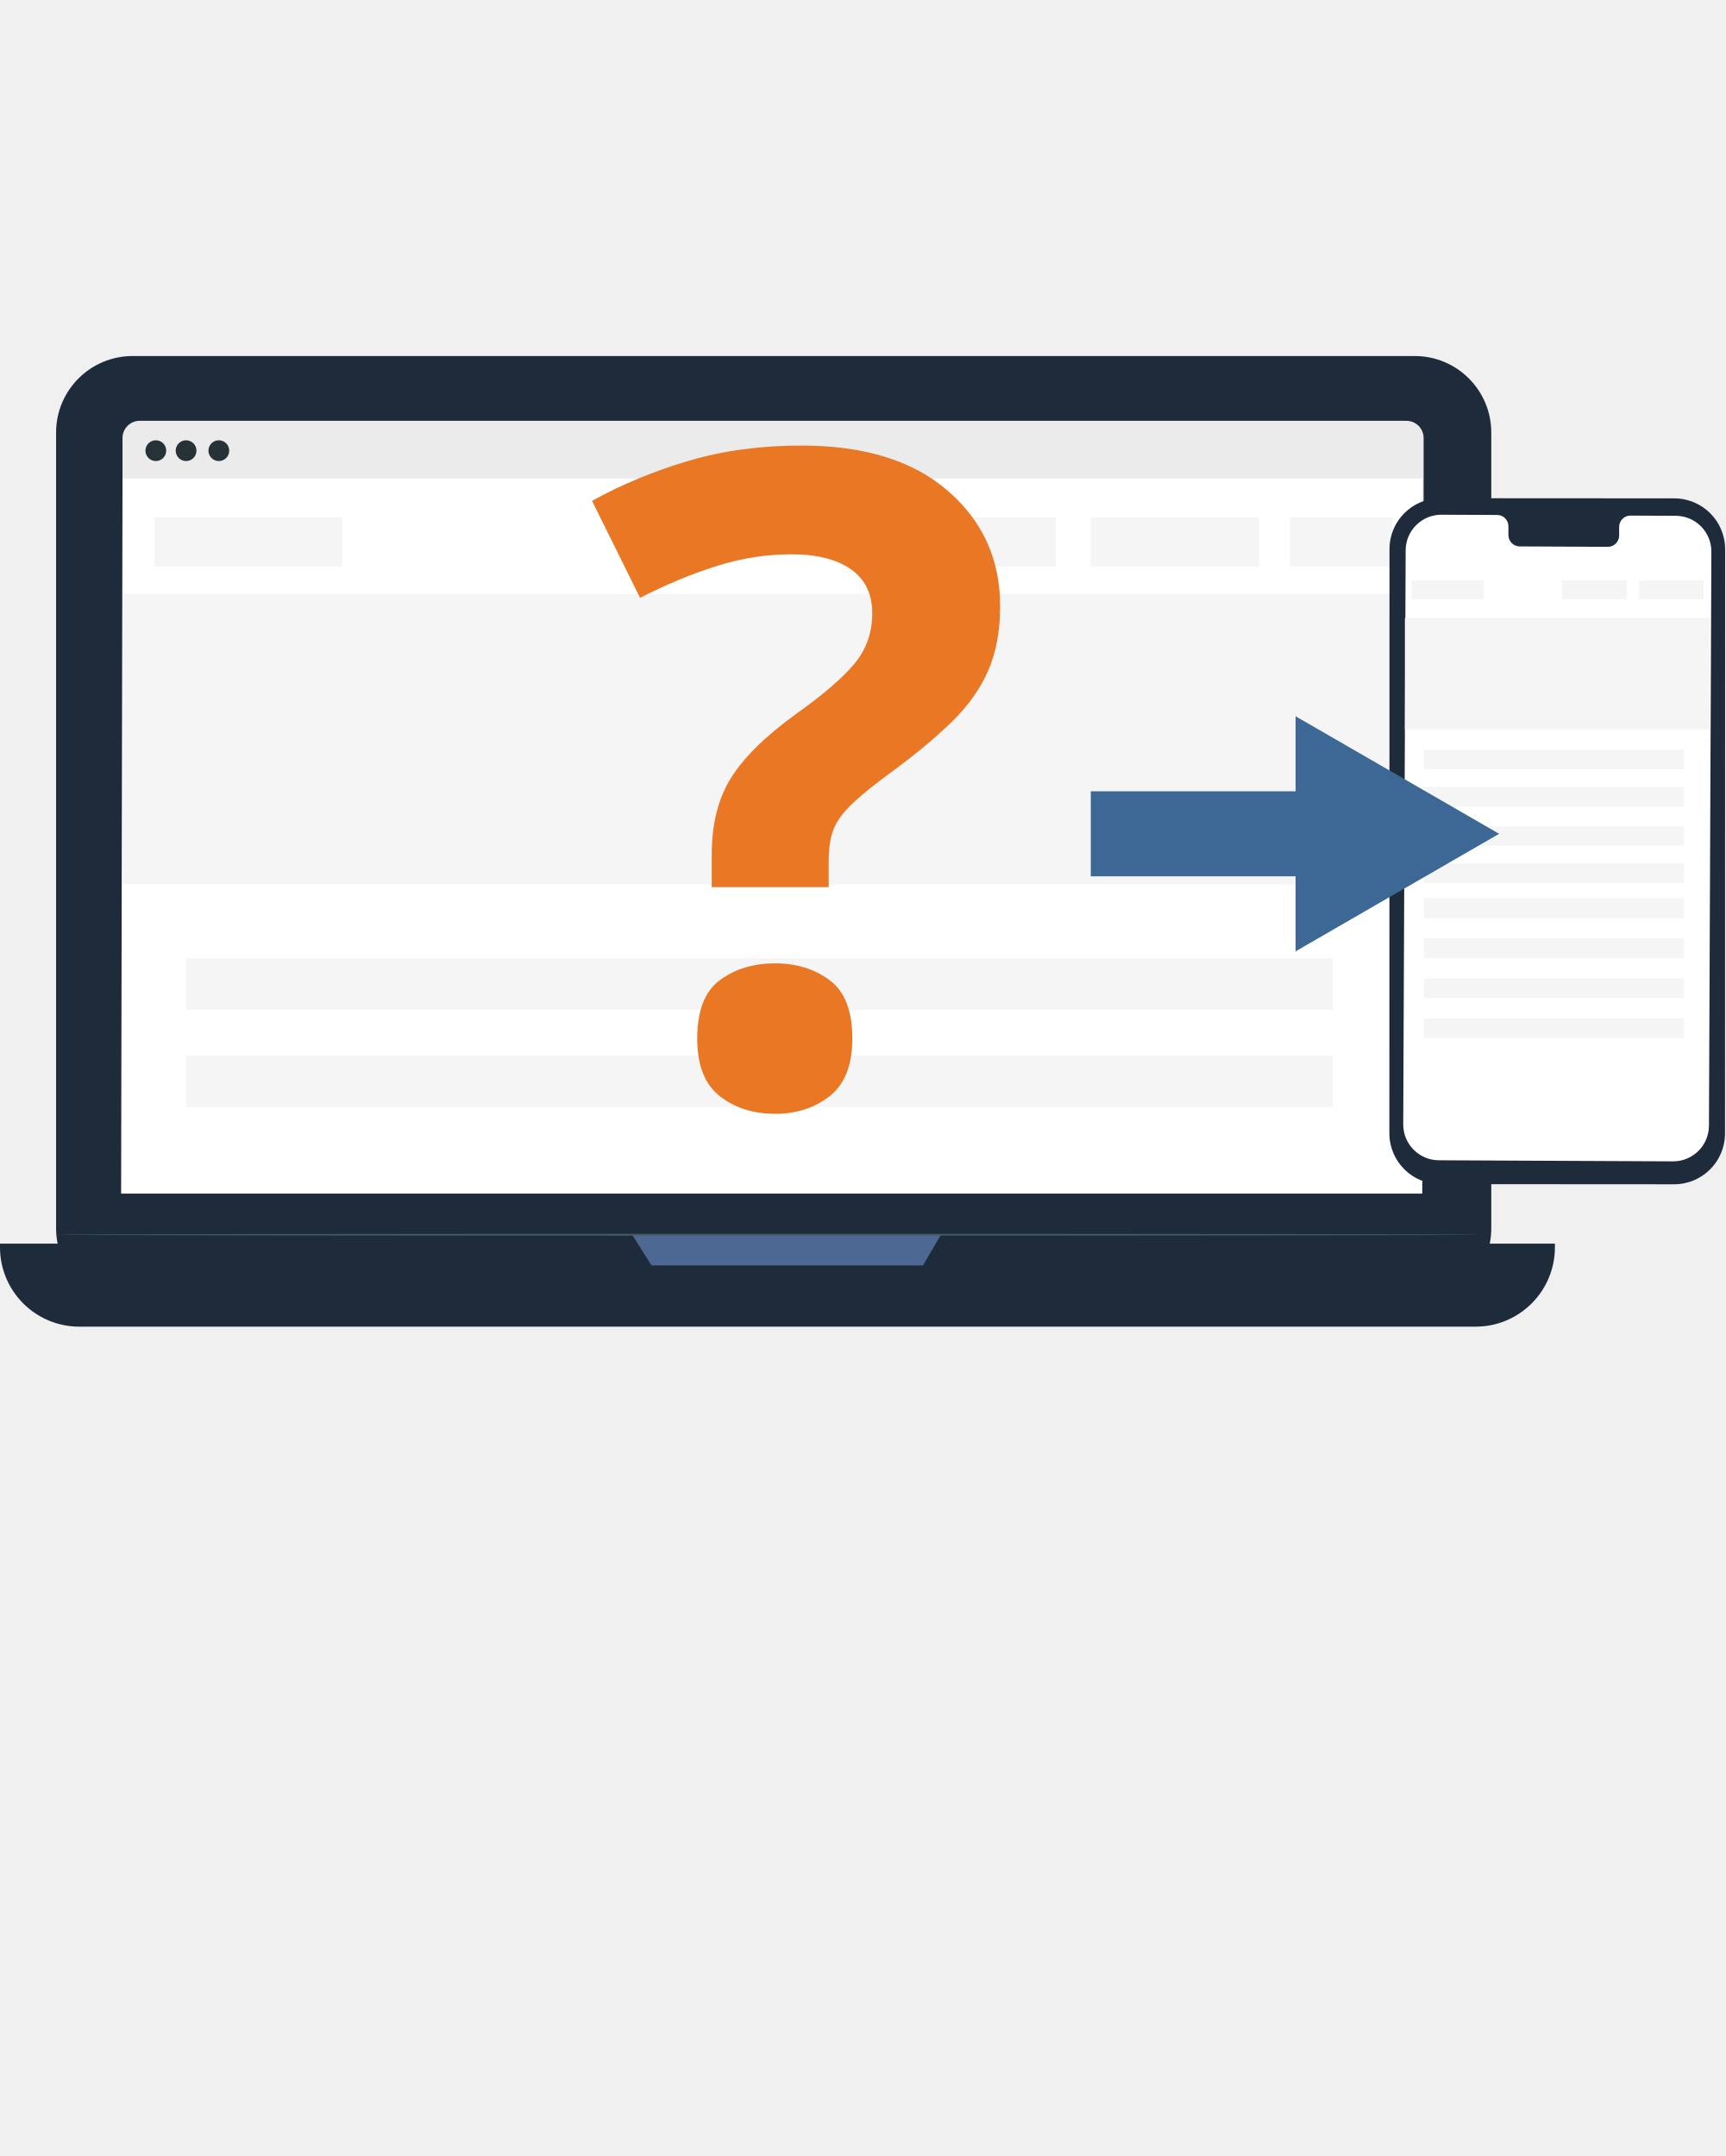
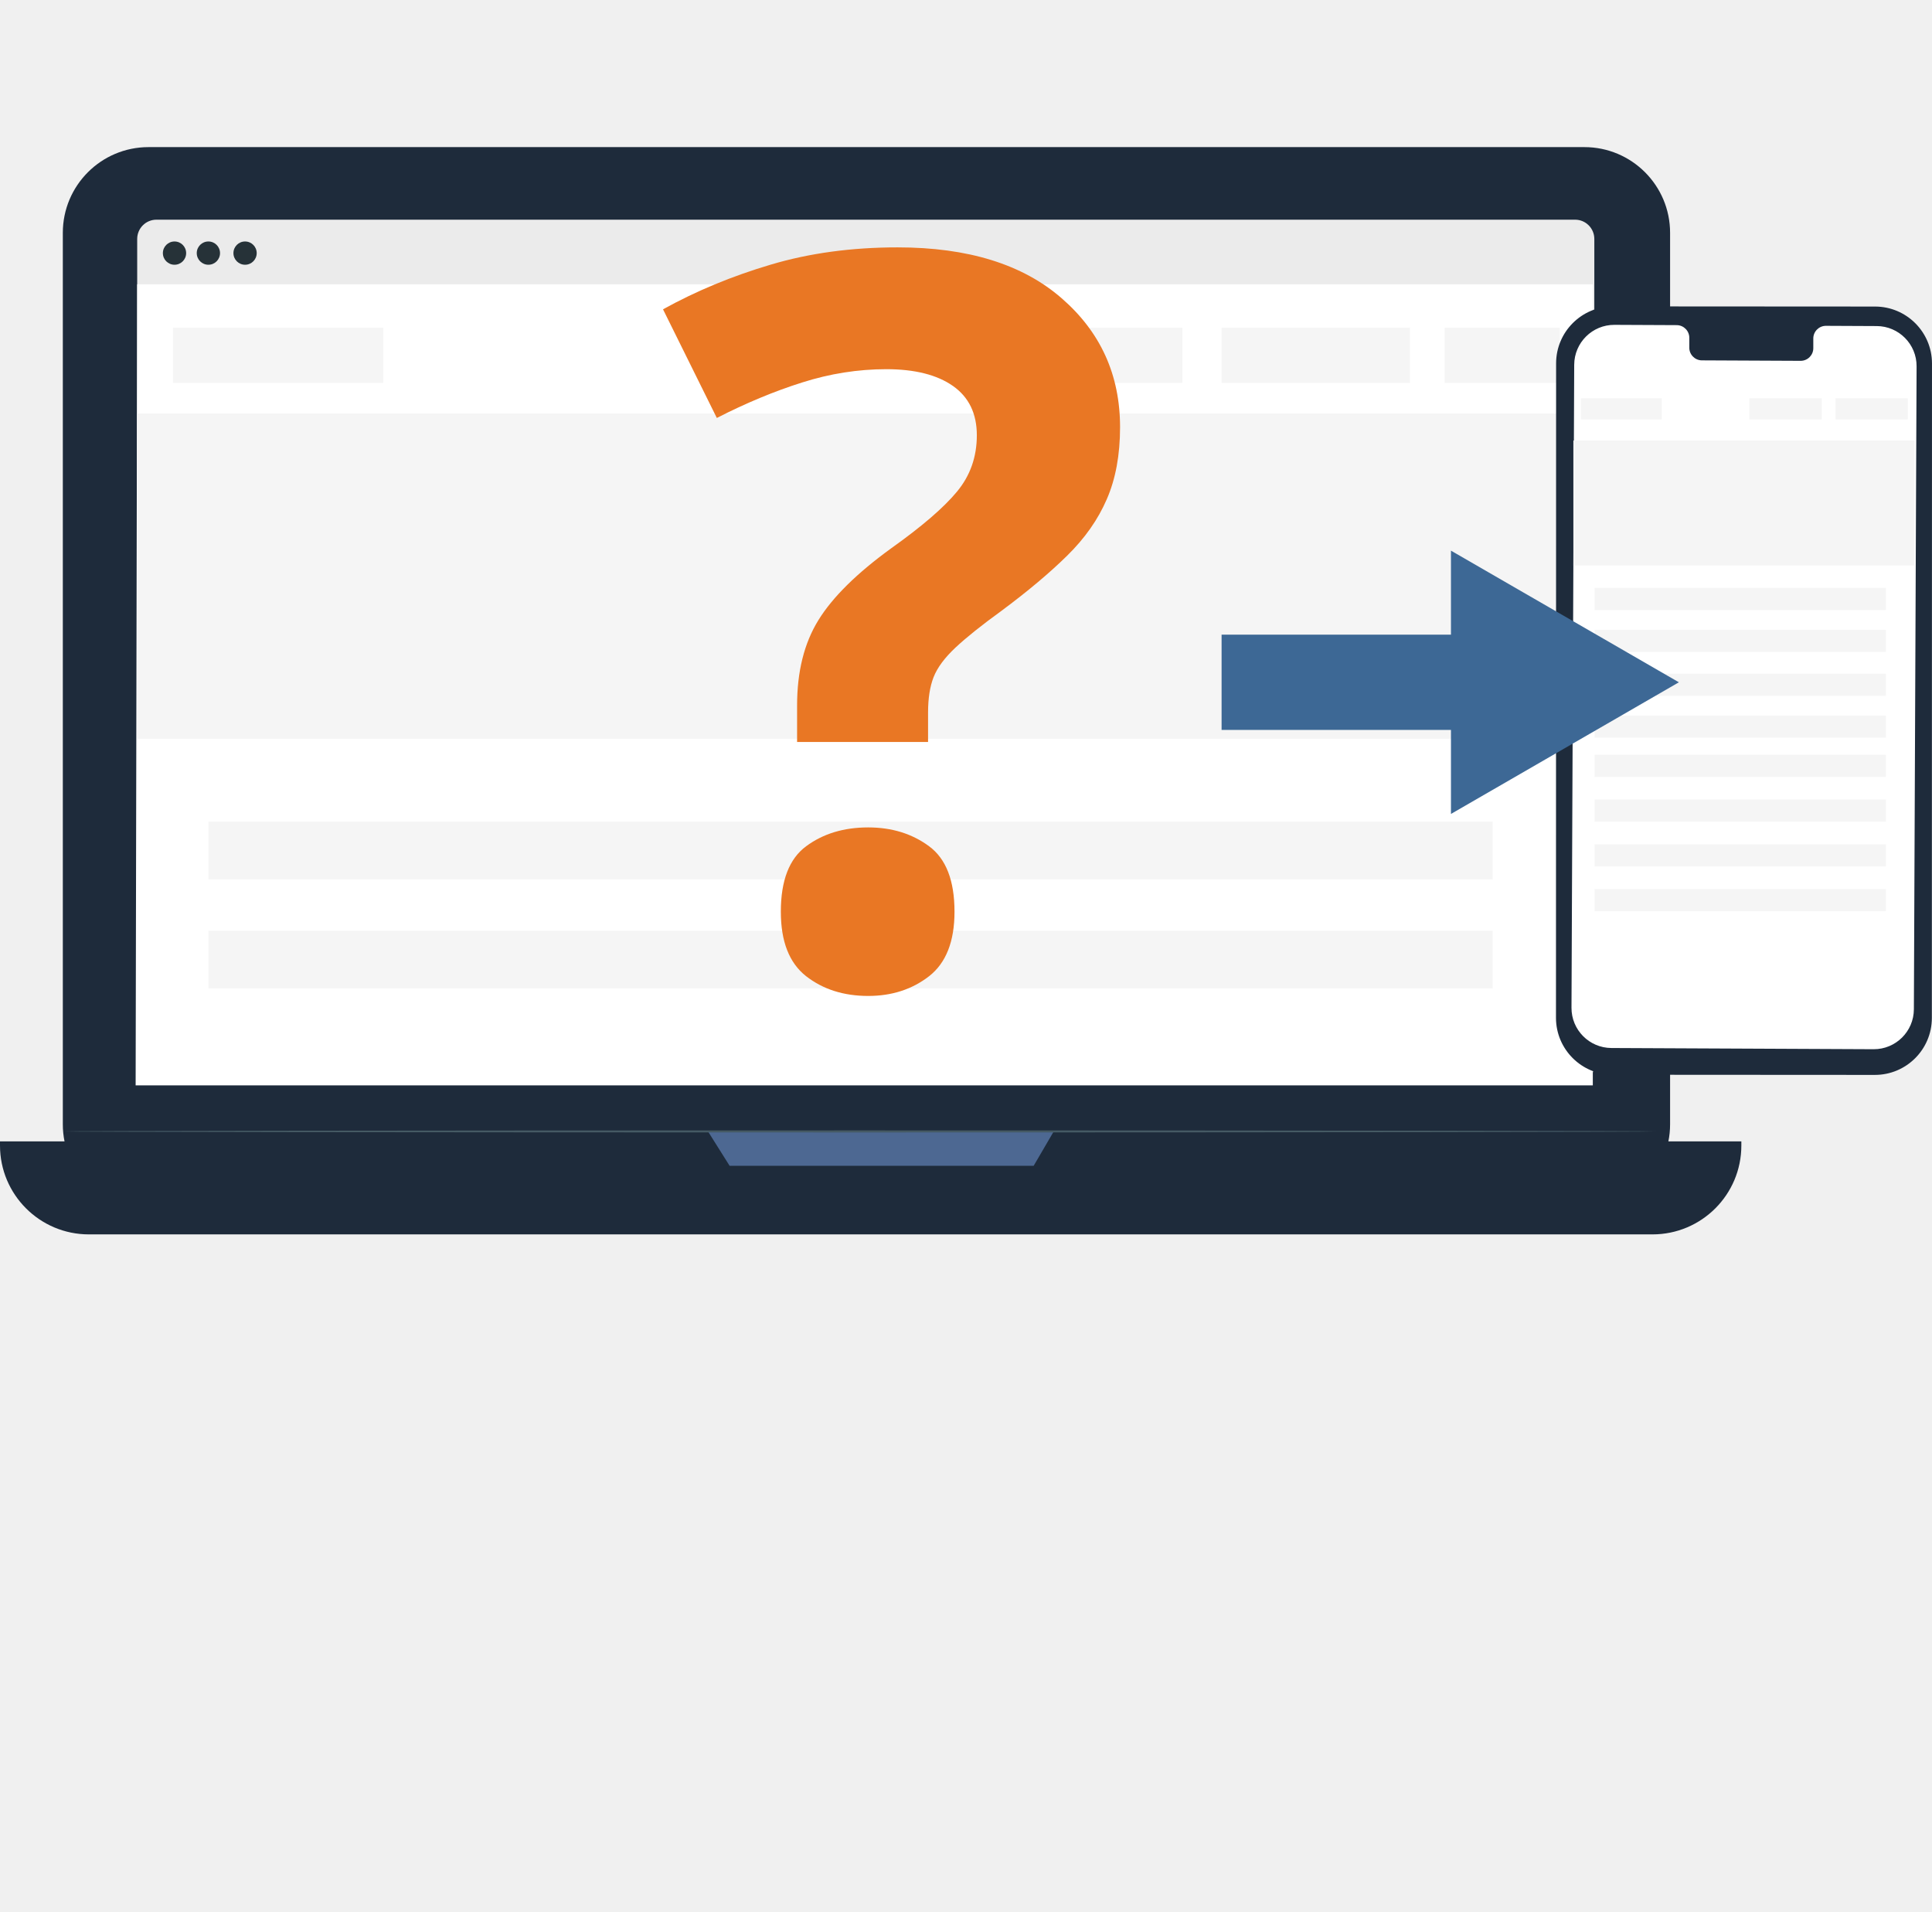
- <svg xmlns="http://www.w3.org/2000/svg" id="Component_181_1" data-name="Component 181 – 1" width="120" height="150" viewBox="0 0 233.946 231.475">
+ <svg xmlns="http://www.w3.org/2000/svg" id="Component_181_1" data-name="Component 181 – 1" height="231.475" viewBox="0 0 233.946 231.475" style="width:100%; height:100%">
  <defs>
    <clipPath id="clip-path">
      <rect id="Rectangle_490" data-name="Rectangle 490" width="233.946" height="131.652" fill="none" />
    </clipPath>
  </defs>
  <g id="Group_1472" data-name="Group 1472" transform="translate(-885.027 -673)">
    <g id="Group_1206" data-name="Group 1206" transform="translate(885.027 690.813)">
      <g id="Group_1203" data-name="Group 1203" transform="translate(0 0)" clip-path="url(#clip-path)">
        <path id="Path_3522" data-name="Path 3522" d="M194.921,128.7H21.055a10.379,10.379,0,0,1-10.379-10.38V10.378A10.378,10.378,0,0,1,21.055,0H194.921A10.378,10.378,0,0,1,205.3,10.378V118.323a10.379,10.379,0,0,1-10.379,10.38" transform="translate(-3.069)" fill="#1e2b3b" />
        <path id="Path_3523" data-name="Path 3523" d="M200.1,180.232H10.76A10.76,10.76,0,0,1,0,169.472v-.5H210.86v.5a10.76,10.76,0,0,1-10.76,10.76" transform="translate(0 -48.58)" fill="#1e2b3b" />
        <rect id="Rectangle_470" data-name="Rectangle 470" width="183.631" height="108.688" transform="translate(12.831 5.114)" fill="#1e2b3b" />
        <path id="Path_3524" data-name="Path 3524" d="M120.327,167.277l2.616,4.162h36.819l2.43-4.162Z" transform="translate(-34.595 -48.093)" fill="#4d6892" />
        <path id="Path_3525" data-name="Path 3525" d="M197.429,117H25.649a2.332,2.332,0,0,1-2.333-2.332v-100a2.333,2.333,0,0,1,2.332-2.333H197.429a2.332,2.332,0,0,1,2.331,2.333v100A2.332,2.332,0,0,1,197.429,117" transform="translate(-6.703 -3.548)" fill="#ebebeb" />
        <path id="Path_3526" data-name="Path 3526" d="M199.5,120.31H23.051l.189-96.992H199.5Z" transform="translate(-6.627 -6.704)" fill="#fff" />
        <path id="Path_3527" data-name="Path 3527" d="M42.49,17.445a1.409,1.409,0,1,1-1.409-1.409,1.409,1.409,0,0,1,1.409,1.409" transform="translate(-11.406 -4.61)" fill="#263238" />
        <path id="Path_3528" data-name="Path 3528" d="M30.5,17.445a1.409,1.409,0,1,1-1.409-1.409A1.409,1.409,0,0,1,30.5,17.445" transform="translate(-7.959 -4.61)" fill="#263238" />
        <path id="Path_3529" data-name="Path 3529" d="M36.257,17.445a1.409,1.409,0,1,1-1.409-1.409,1.409,1.409,0,0,1,1.409,1.409" transform="translate(-9.614 -4.61)" fill="#263238" />
        <path id="Path_3530" data-name="Path 3530" d="M203.627,167.225c0,.07-43.2.126-96.471.126-53.292,0-96.48-.056-96.48-.126s43.188-.126,96.48-.126c53.274,0,96.471.056,96.471.126" transform="translate(-3.069 -48.042)" fill="#455a64" />
        <rect id="Rectangle_471" data-name="Rectangle 471" width="176.444" height="39.387" transform="translate(16.613 32.25)" fill="#f5f5f5" />
        <rect id="Rectangle_472" data-name="Rectangle 472" width="25.463" height="6.665" transform="translate(20.945 21.878)" fill="#f5f5f5" />
        <rect id="Rectangle_473" data-name="Rectangle 473" width="13.943" height="6.665" transform="translate(174.927 21.878)" fill="#f5f5f5" />
        <rect id="Rectangle_474" data-name="Rectangle 474" width="22.816" height="6.665" transform="translate(147.922 21.878)" fill="#f5f5f5" />
        <rect id="Rectangle_475" data-name="Rectangle 475" width="22.816" height="6.665" transform="translate(120.361 21.878)" fill="#f5f5f5" />
        <rect id="Rectangle_476" data-name="Rectangle 476" width="155.511" height="6.982" transform="translate(25.234 94.88)" fill="#f5f5f5" />
        <rect id="Rectangle_477" data-name="Rectangle 477" width="155.511" height="6.982" transform="translate(25.234 81.674)" fill="#f5f5f5" />
        <path id="Path_3531" data-name="Path 3531" d="M303.047,120.124l-31.706-.019a6.9,6.9,0,0,1-6.9-6.888l.016-79.262a6.9,6.9,0,0,1,6.91-6.886l31.706.019a6.9,6.9,0,0,1,6.9,6.888l-.016,79.262a6.9,6.9,0,0,1-6.911,6.886" transform="translate(-76.028 -7.783)" fill="#1e2b3b" />
        <path id="Path_3532" data-name="Path 3532" d="M304.025,30.354l-6.169-.029a1.532,1.532,0,0,0-1.5,1.559l0,1.119a1.533,1.533,0,0,1-1.5,1.559l-12.024-.056a1.534,1.534,0,0,1-1.491-1.573l0-1.119a1.534,1.534,0,0,0-1.491-1.573l-2.17-.01-5.4-.025a4.853,4.853,0,0,0-4.876,4.834l-.329,77.855a4.853,4.853,0,0,0,4.831,4.874l31.752.147a4.854,4.854,0,0,0,4.876-4.834l.329-77.855a4.854,4.854,0,0,0-4.831-4.874" transform="translate(-76.783 -8.685)" fill="#fff" />
        <rect id="Rectangle_478" data-name="Rectangle 478" width="41.319" height="15.127" transform="translate(190.519 35.529)" fill="#f5f5f5" />
        <rect id="Rectangle_479" data-name="Rectangle 479" width="9.78" height="2.56" transform="translate(191.438 30.408)" fill="#f5f5f5" />
        <rect id="Rectangle_480" data-name="Rectangle 480" width="8.763" height="2.56" transform="translate(222.26 30.408)" fill="#f5f5f5" />
        <rect id="Rectangle_481" data-name="Rectangle 481" width="8.763" height="2.56" transform="translate(211.832 30.408)" fill="#f5f5f5" />
        <rect id="Rectangle_482" data-name="Rectangle 482" width="35.278" height="2.681" transform="translate(193.086 58.446)" fill="#f5f5f5" />
        <rect id="Rectangle_483" data-name="Rectangle 483" width="35.278" height="2.681" transform="translate(193.086 53.374)" fill="#f5f5f5" />
        <rect id="Rectangle_484" data-name="Rectangle 484" width="35.278" height="2.681" transform="translate(193.086 68.831)" fill="#f5f5f5" />
        <rect id="Rectangle_485" data-name="Rectangle 485" width="35.278" height="2.681" transform="translate(193.086 73.575)" fill="#f5f5f5" />
        <rect id="Rectangle_486" data-name="Rectangle 486" width="35.278" height="2.681" transform="translate(193.086 78.996)" fill="#f5f5f5" />
        <rect id="Rectangle_487" data-name="Rectangle 487" width="35.278" height="2.681" transform="translate(193.086 84.418)" fill="#f5f5f5" />
        <rect id="Rectangle_488" data-name="Rectangle 488" width="35.278" height="2.681" transform="translate(193.086 89.84)" fill="#f5f5f5" />
        <rect id="Rectangle_489" data-name="Rectangle 489" width="35.278" height="2.681" transform="translate(193.086 63.759)" fill="#f5f5f5" />
        <path id="Path_3533" data-name="Path 3533" d="M207.611,90.286h27.775v10.173l27.6-15.942-27.6-15.94V78.749H207.611Z" transform="translate(-59.689 -19.716)" fill="#3d6895" />
      </g>
    </g>
    <text id="_" data-name="?" transform="translate(964.937 792)" fill="#e97724" font-size="123" font-family="Montserrat-Bold, Montserrat" font-weight="700">
      <tspan x="0" y="0">?</tspan>
    </text>
  </g>
</svg>
